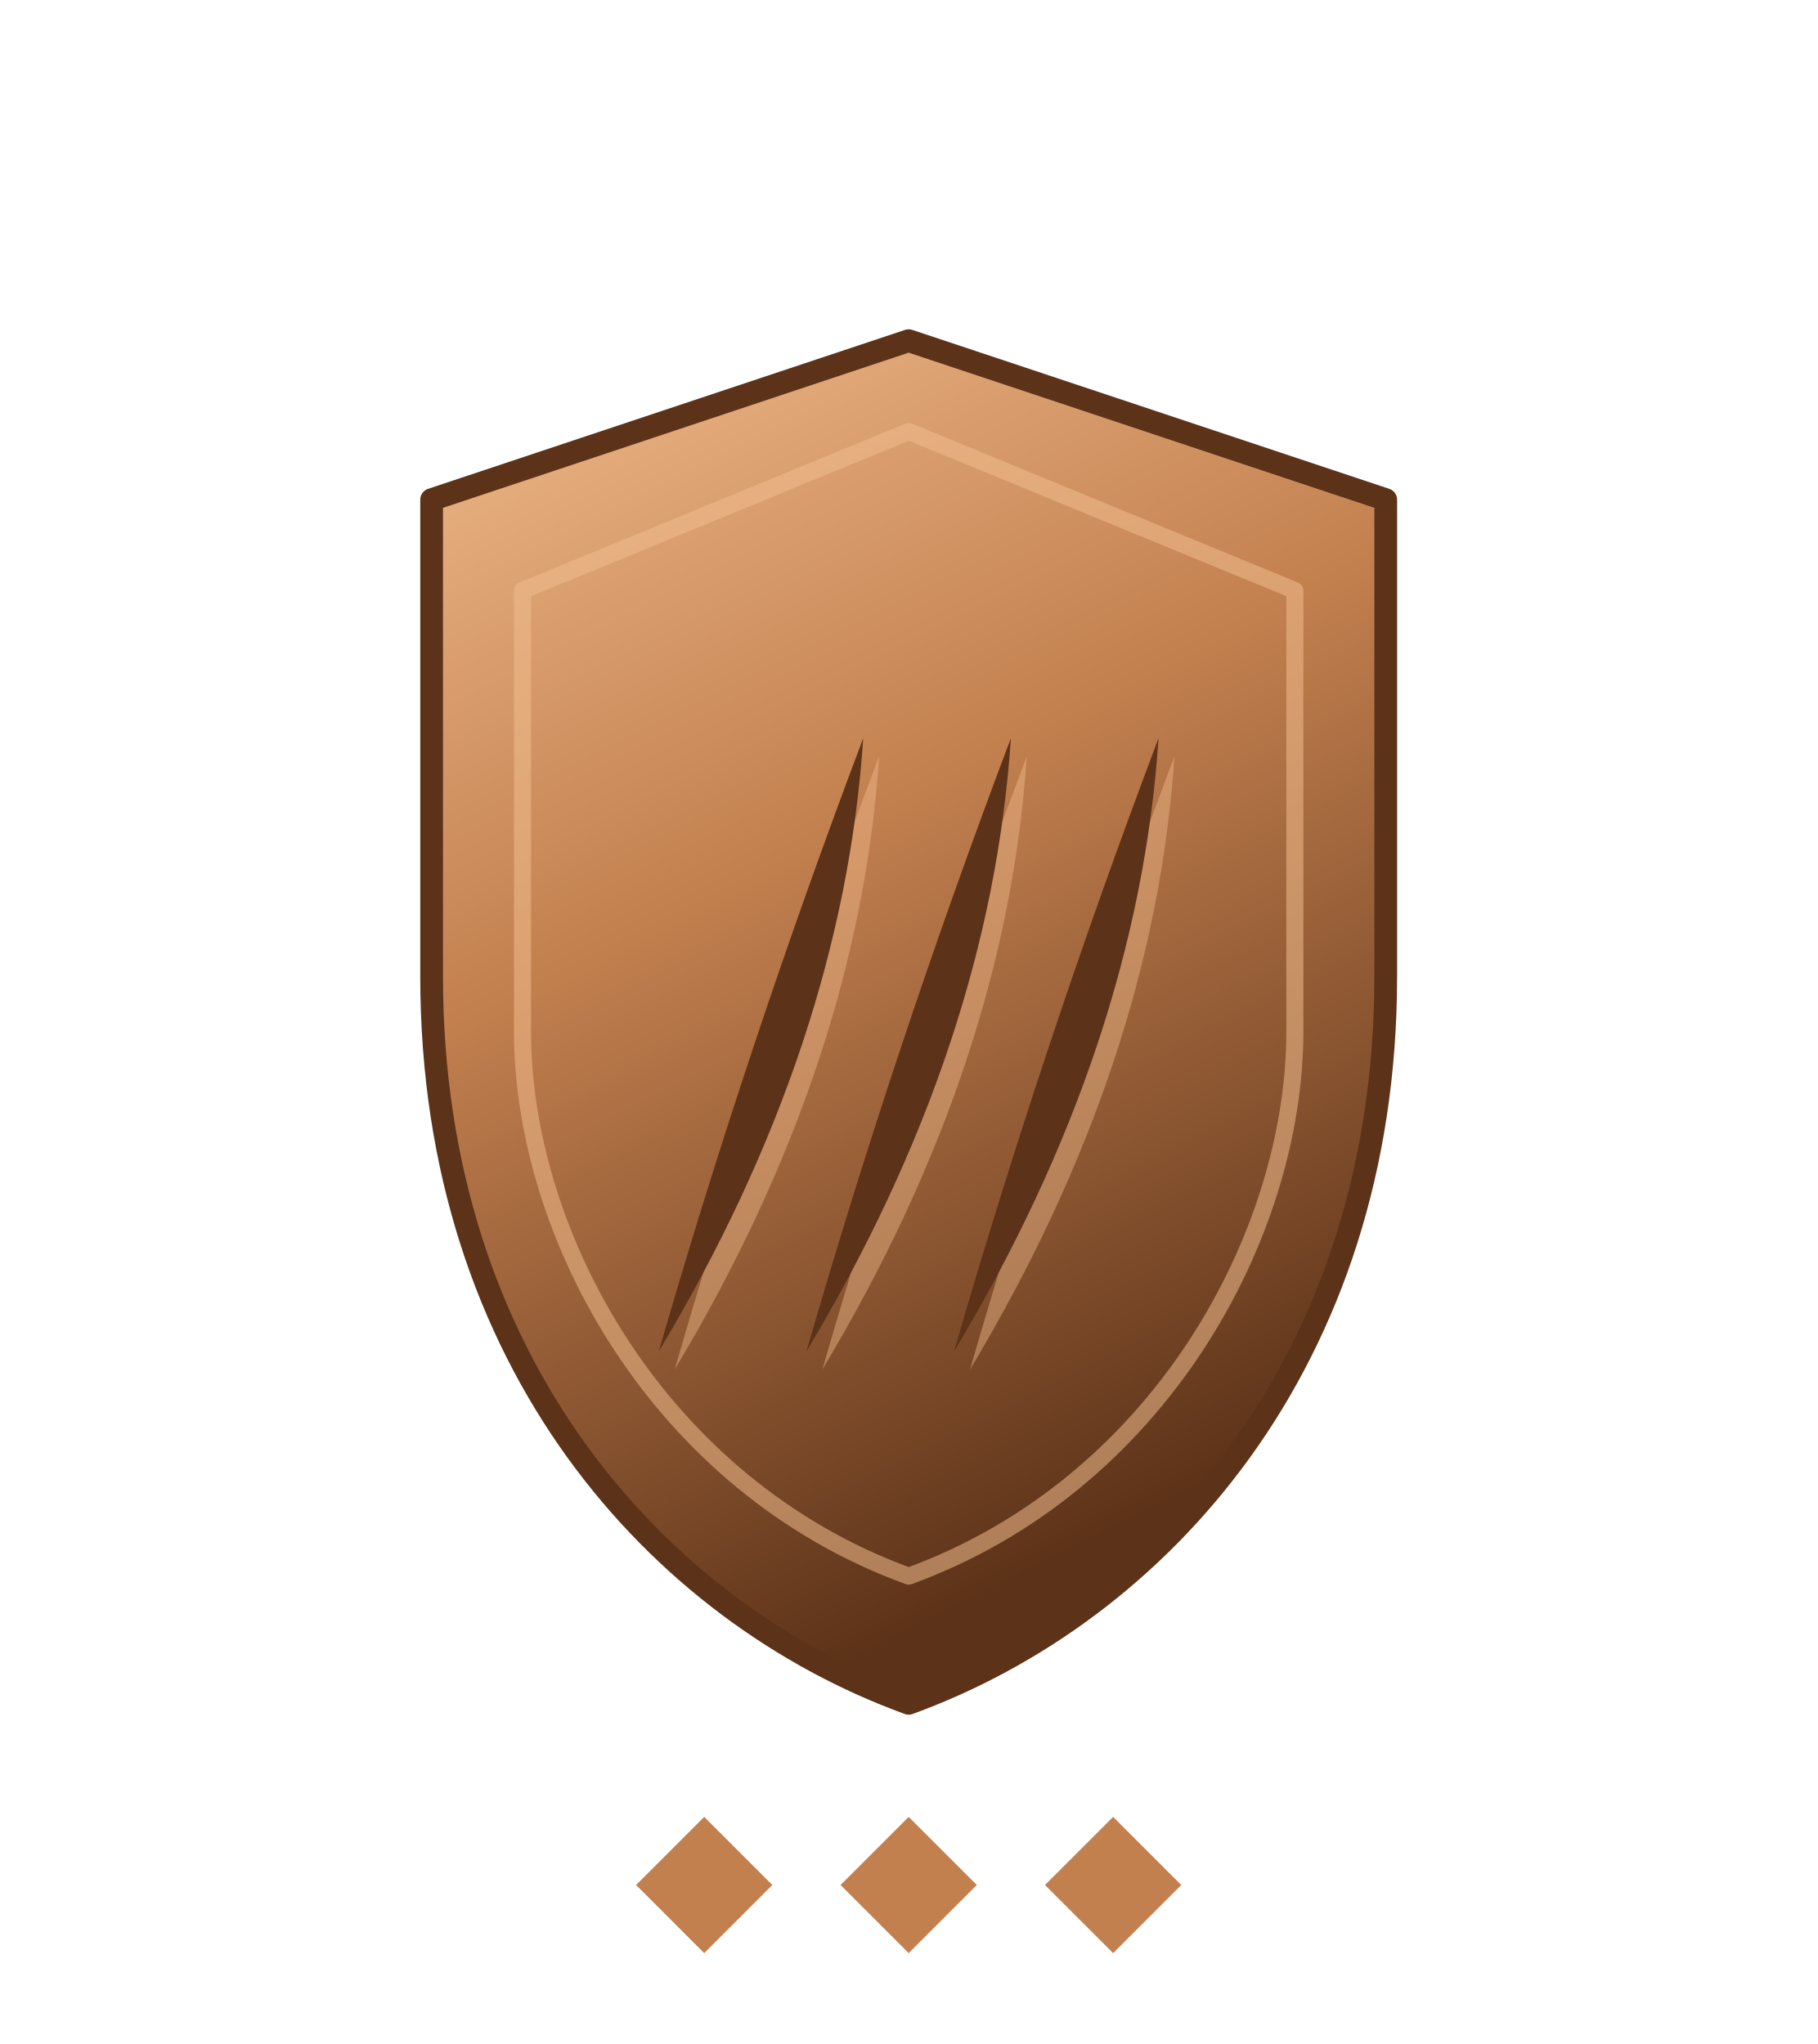
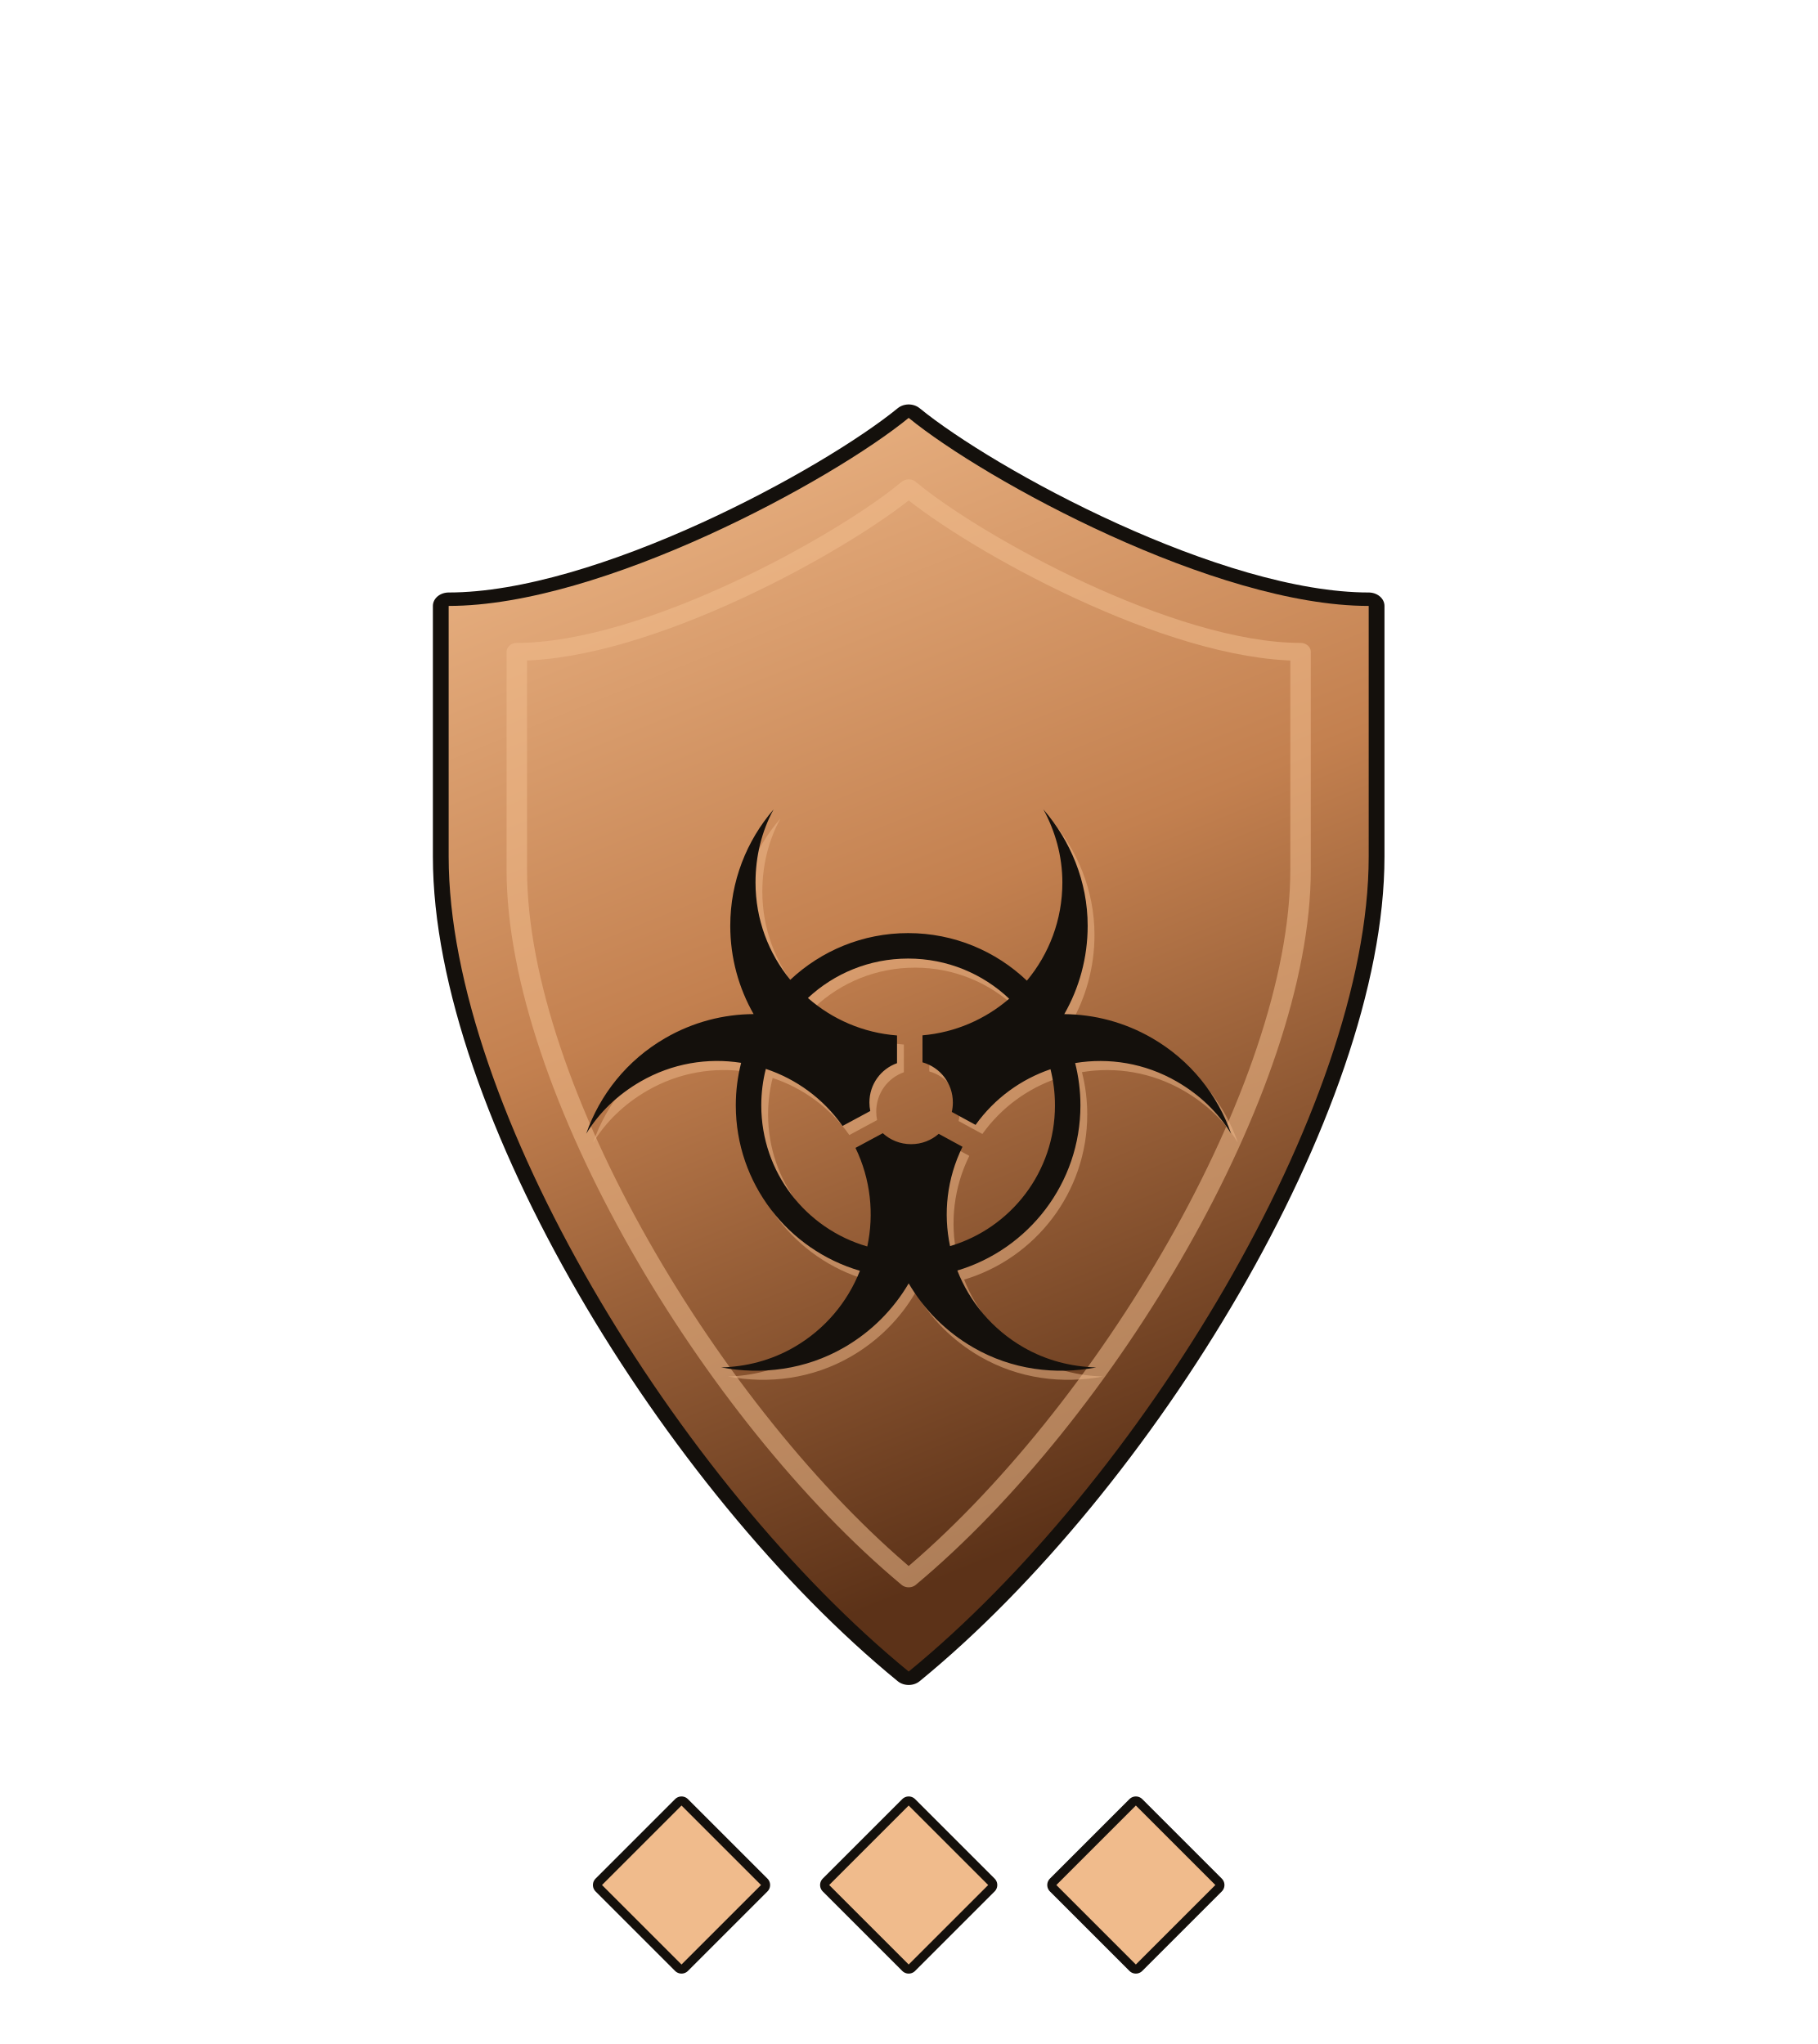
<svg xmlns="http://www.w3.org/2000/svg" viewBox="0 0 160 180" width="160" height="180" role="img" aria-label="Bronze I">
  <defs>
-     <linearGradient id="mbronze2" x1="0" y1="0" x2="0.35" y2="1">
+     <linearGradient id="mbronze2" x1="0" y1="0" x2="0.3" y2="1">
      <stop offset="0" stop-color="#f0bb8c" />
-       <stop offset="0.45" stop-color="#c3804f" />
+       <stop offset="0.5" stop-color="#c3804f" />
      <stop offset="1" stop-color="#5c3218" />
    </linearGradient>
    <linearGradient id="wbronze2" x1="0" y1="0" x2="0" y2="1">
      <stop offset="0" stop-color="#f0bb8c" />
      <stop offset="1" stop-color="#c3804f" />
    </linearGradient>
-     <radialGradient id="hbronze2" cx="0.5" cy="0.48" r="0.5">
-       <stop offset="0.55" stop-color="#c3804f" stop-opacity="0.55" />
+     <radialGradient id="rbronze2" cx="0.5" cy="0.5" r="0.5">
+       <stop offset="0.35" stop-color="#f0bb8c" />
+       <stop offset="1" stop-color="#c3804f" />
+     </radialGradient>
+     <radialGradient id="hbronze2" cx="0.5" cy="0.5" r="0.5">
+       <stop offset="0.2" stop-color="#c3804f" stop-opacity="0.6" />
      <stop offset="1" stop-color="#c3804f" stop-opacity="0" />
    </radialGradient>
  </defs>
-   <path d="M80 30 L122 44 V86 C122 120 102 142 80 150 C58 142 38 120 38 86 V44 Z" fill="url(#mbronze2)" stroke="#5c3218" stroke-width="2" stroke-linejoin="round" />
-   <path d="M80 38 L114 52 V90.8 C114 108.8 102 130.8 80 138.8 C58 130.8 46 108.8 46 90.8 V52 Z" fill="none" stroke="#f0bb8c" stroke-opacity="0.55" stroke-width="1.5" stroke-linejoin="round" />
-   <path d="M76 65 Q74.2 92 58 119 Q65.8 92 76 65 Z" fill="#f0bb8c" fill-opacity="0.45" transform="translate(1.4 1.6)" />
-   <path d="M76 65 Q74.2 92 58 119 Q65.8 92 76 65 Z" fill="#5c3218" />
-   <path d="M89 65 Q87.2 92 71 119 Q78.8 92 89 65 Z" fill="#f0bb8c" fill-opacity="0.45" transform="translate(1.4 1.6)" />
-   <path d="M89 65 Q87.2 92 71 119 Q78.8 92 89 65 Z" fill="#5c3218" />
-   <path d="M102 65 Q100.2 92 84 119 Q91.8 92 102 65 Z" fill="#f0bb8c" fill-opacity="0.45" transform="translate(1.4 1.6)" />
-   <path d="M102 65 Q100.2 92 84 119 Q91.8 92 102 65 Z" fill="#5c3218" />
-   <polygon points="62,160 68,166 62,172 56,166" fill="#c3804f" />
-   <polygon points="80,160 86,166 80,172 74,166" fill="#c3804f" />
-   <polygon points="98,160 104,166 98,172 92,166" fill="#c3804f" />
+   <path transform="translate(80 92) scale(0.27 0.23) translate(-256 -256)" d="M256 16c25 24 100 72 150 72v96c0 96-75 240-150 312-75-72-150-216-150-312V88c50 0 125-48 150-72z" fill="url(#mbronze2)" stroke="#14100c" stroke-width="10.29" stroke-linejoin="round" paint-order="stroke" />
+   <path transform="translate(80 91) scale(0.23 0.2) translate(-256 -256)" d="M256 16c25 24 100 72 150 72v96c0 96-75 240-150 312-75-72-150-216-150-312V88c50 0 125-48 150-72z" fill="none" stroke="#f0bb8c" stroke-opacity="0.55" stroke-width="7.84" stroke-linejoin="round" paint-order="stroke" />
+   <path transform="translate(80.6 96.8) scale(0.12 0.12) translate(-257.15 -247.65)" d="M158.03 41.656c-19.755 22.934-31.78 52.76-31.78 85.406 0 23.544 6.228 45.667 17.125 64.782-22.02.108-44.312 5.78-64.72 17.562-28.266 16.32-48.113 41.64-58.093 70.22 9.484-15.492 23.012-28.562 39.844-38.282 23.238-13.417 49.246-17.604 73.813-13.72-2.547 9.988-3.907 20.45-3.907 31.22 0 57.436 38.516 106.03 91.062 121.375-9.005 22.822-25.49 42.892-48.406 56.124-16.838 9.722-35.253 14.313-53.407 14.78 29.763 5.674 61.89 1.723 90.187-14.624 20.317-11.732 36.307-28.117 47.406-47.03 11.1 18.922 27.08 35.325 47.406 47.06 28.296 16.35 60.422 20.268 90.188 14.595-18.163-.466-36.574-5.03-53.406-14.75-22.99-13.275-39.514-33.43-48.5-56.344 52.175-15.572 90.312-64.01 90.312-121.186 0-10.714-1.356-21.122-3.875-31.063 24.812-4.113 51.127.025 74.626 13.595 16.832 9.725 30.362 22.788 39.844 38.28-9.978-28.58-29.826-53.896-58.094-70.217-20.29-11.718-42.444-17.393-64.344-17.563 10.906-19.12 17.157-41.258 17.157-64.813 0-32.68-12.678-62.462-32.47-85.406 8.668 15.962 13.906 34.184 13.906 53.625 0 27.412-9.775 52.516-26.03 72.032-22.69-21.61-53.39-34.906-87.126-34.906-33.412 0-63.84 13.036-86.47 34.28-15.94-19.424-25.5-44.29-25.5-71.405 0-19.44 4.58-37.662 13.25-53.624zm98.72 109.438c28.748 0 54.833 11.19 74.125 29.47-17.373 14.994-39.375 24.76-63.594 26.874v19.812c12.912 3.6 22.283 15.35 22.283 29.47 0 2.39-.272 4.708-.782 6.936l17.44 9.5c14.018-19.577 33.415-33.477 54.967-40.844 2.14 8.485 3.282 17.372 3.282 26.532 0 48.918-32.41 90.075-76.97 103.28-5.058-23.923-2.37-49.563 9.125-72.905l-17.438-9.5c-5.385 4.726-12.45 7.592-20.25 7.592-8.056 0-15.342-3.05-20.78-8.062l-20.032 10.78c11.2 23.207 13.728 48.628 8.656 72.345-44.973-12.95-77.78-54.324-77.78-103.53 0-9.25 1.163-18.223 3.344-26.783 22.14 7.39 42.055 21.663 56.28 41.875l20.345-10.968c-.414-2.02-.626-4.103-.626-6.25 0-13.38 8.396-24.635 20.25-28.845V207.53c-24.962-1.917-47.63-11.958-65.375-27.5 19.238-17.95 45.074-28.936 73.53-28.936z" fill="#f0bb8c" fill-opacity="0.5" />
+   <path transform="translate(80 96) scale(0.12 0.12) translate(-257.15 -247.65)" d="M158.03 41.656c-19.755 22.934-31.78 52.76-31.78 85.406 0 23.544 6.228 45.667 17.125 64.782-22.02.108-44.312 5.78-64.72 17.562-28.266 16.32-48.113 41.64-58.093 70.22 9.484-15.492 23.012-28.562 39.844-38.282 23.238-13.417 49.246-17.604 73.813-13.72-2.547 9.988-3.907 20.45-3.907 31.22 0 57.436 38.516 106.03 91.062 121.375-9.005 22.822-25.49 42.892-48.406 56.124-16.838 9.722-35.253 14.313-53.407 14.78 29.763 5.674 61.89 1.723 90.187-14.624 20.317-11.732 36.307-28.117 47.406-47.03 11.1 18.922 27.08 35.325 47.406 47.06 28.296 16.35 60.422 20.268 90.188 14.595-18.163-.466-36.574-5.03-53.406-14.75-22.99-13.275-39.514-33.43-48.5-56.344 52.175-15.572 90.312-64.01 90.312-121.186 0-10.714-1.356-21.122-3.875-31.063 24.812-4.113 51.127.025 74.626 13.595 16.832 9.725 30.362 22.788 39.844 38.28-9.978-28.58-29.826-53.896-58.094-70.217-20.29-11.718-42.444-17.393-64.344-17.563 10.906-19.12 17.157-41.258 17.157-64.813 0-32.68-12.678-62.462-32.47-85.406 8.668 15.962 13.906 34.184 13.906 53.625 0 27.412-9.775 52.516-26.03 72.032-22.69-21.61-53.39-34.906-87.126-34.906-33.412 0-63.84 13.036-86.47 34.28-15.94-19.424-25.5-44.29-25.5-71.405 0-19.44 4.58-37.662 13.25-53.624zm98.72 109.438c28.748 0 54.833 11.19 74.125 29.47-17.373 14.994-39.375 24.76-63.594 26.874v19.812c12.912 3.6 22.283 15.35 22.283 29.47 0 2.39-.272 4.708-.782 6.936l17.44 9.5c14.018-19.577 33.415-33.477 54.967-40.844 2.14 8.485 3.282 17.372 3.282 26.532 0 48.918-32.41 90.075-76.97 103.28-5.058-23.923-2.37-49.563 9.125-72.905l-17.438-9.5c-5.385 4.726-12.45 7.592-20.25 7.592-8.056 0-15.342-3.05-20.78-8.062l-20.032 10.78c11.2 23.207 13.728 48.628 8.656 72.345-44.973-12.95-77.78-54.324-77.78-103.53 0-9.25 1.163-18.223 3.344-26.783 22.14 7.39 42.055 21.663 56.28 41.875l20.345-10.968c-.414-2.02-.626-4.103-.626-6.25 0-13.38 8.396-24.635 20.25-28.845V207.53c-24.962-1.917-47.63-11.958-65.375-27.5 19.238-17.95 45.074-28.936 73.53-28.936z" fill="#14100c" />
+   <path d="M60 159 L67 166 L60 173 L53 166 Z" fill="#f0bb8c" stroke="#14100c" stroke-width="1.6" stroke-linejoin="round" paint-order="stroke" />
+   <path d="M80 159 L87 166 L80 173 L73 166 Z" fill="#f0bb8c" stroke="#14100c" stroke-width="1.6" stroke-linejoin="round" paint-order="stroke" />
+   <path d="M100 159 L107 166 L100 173 L93 166 Z" fill="#f0bb8c" stroke="#14100c" stroke-width="1.6" stroke-linejoin="round" paint-order="stroke" />
</svg>
